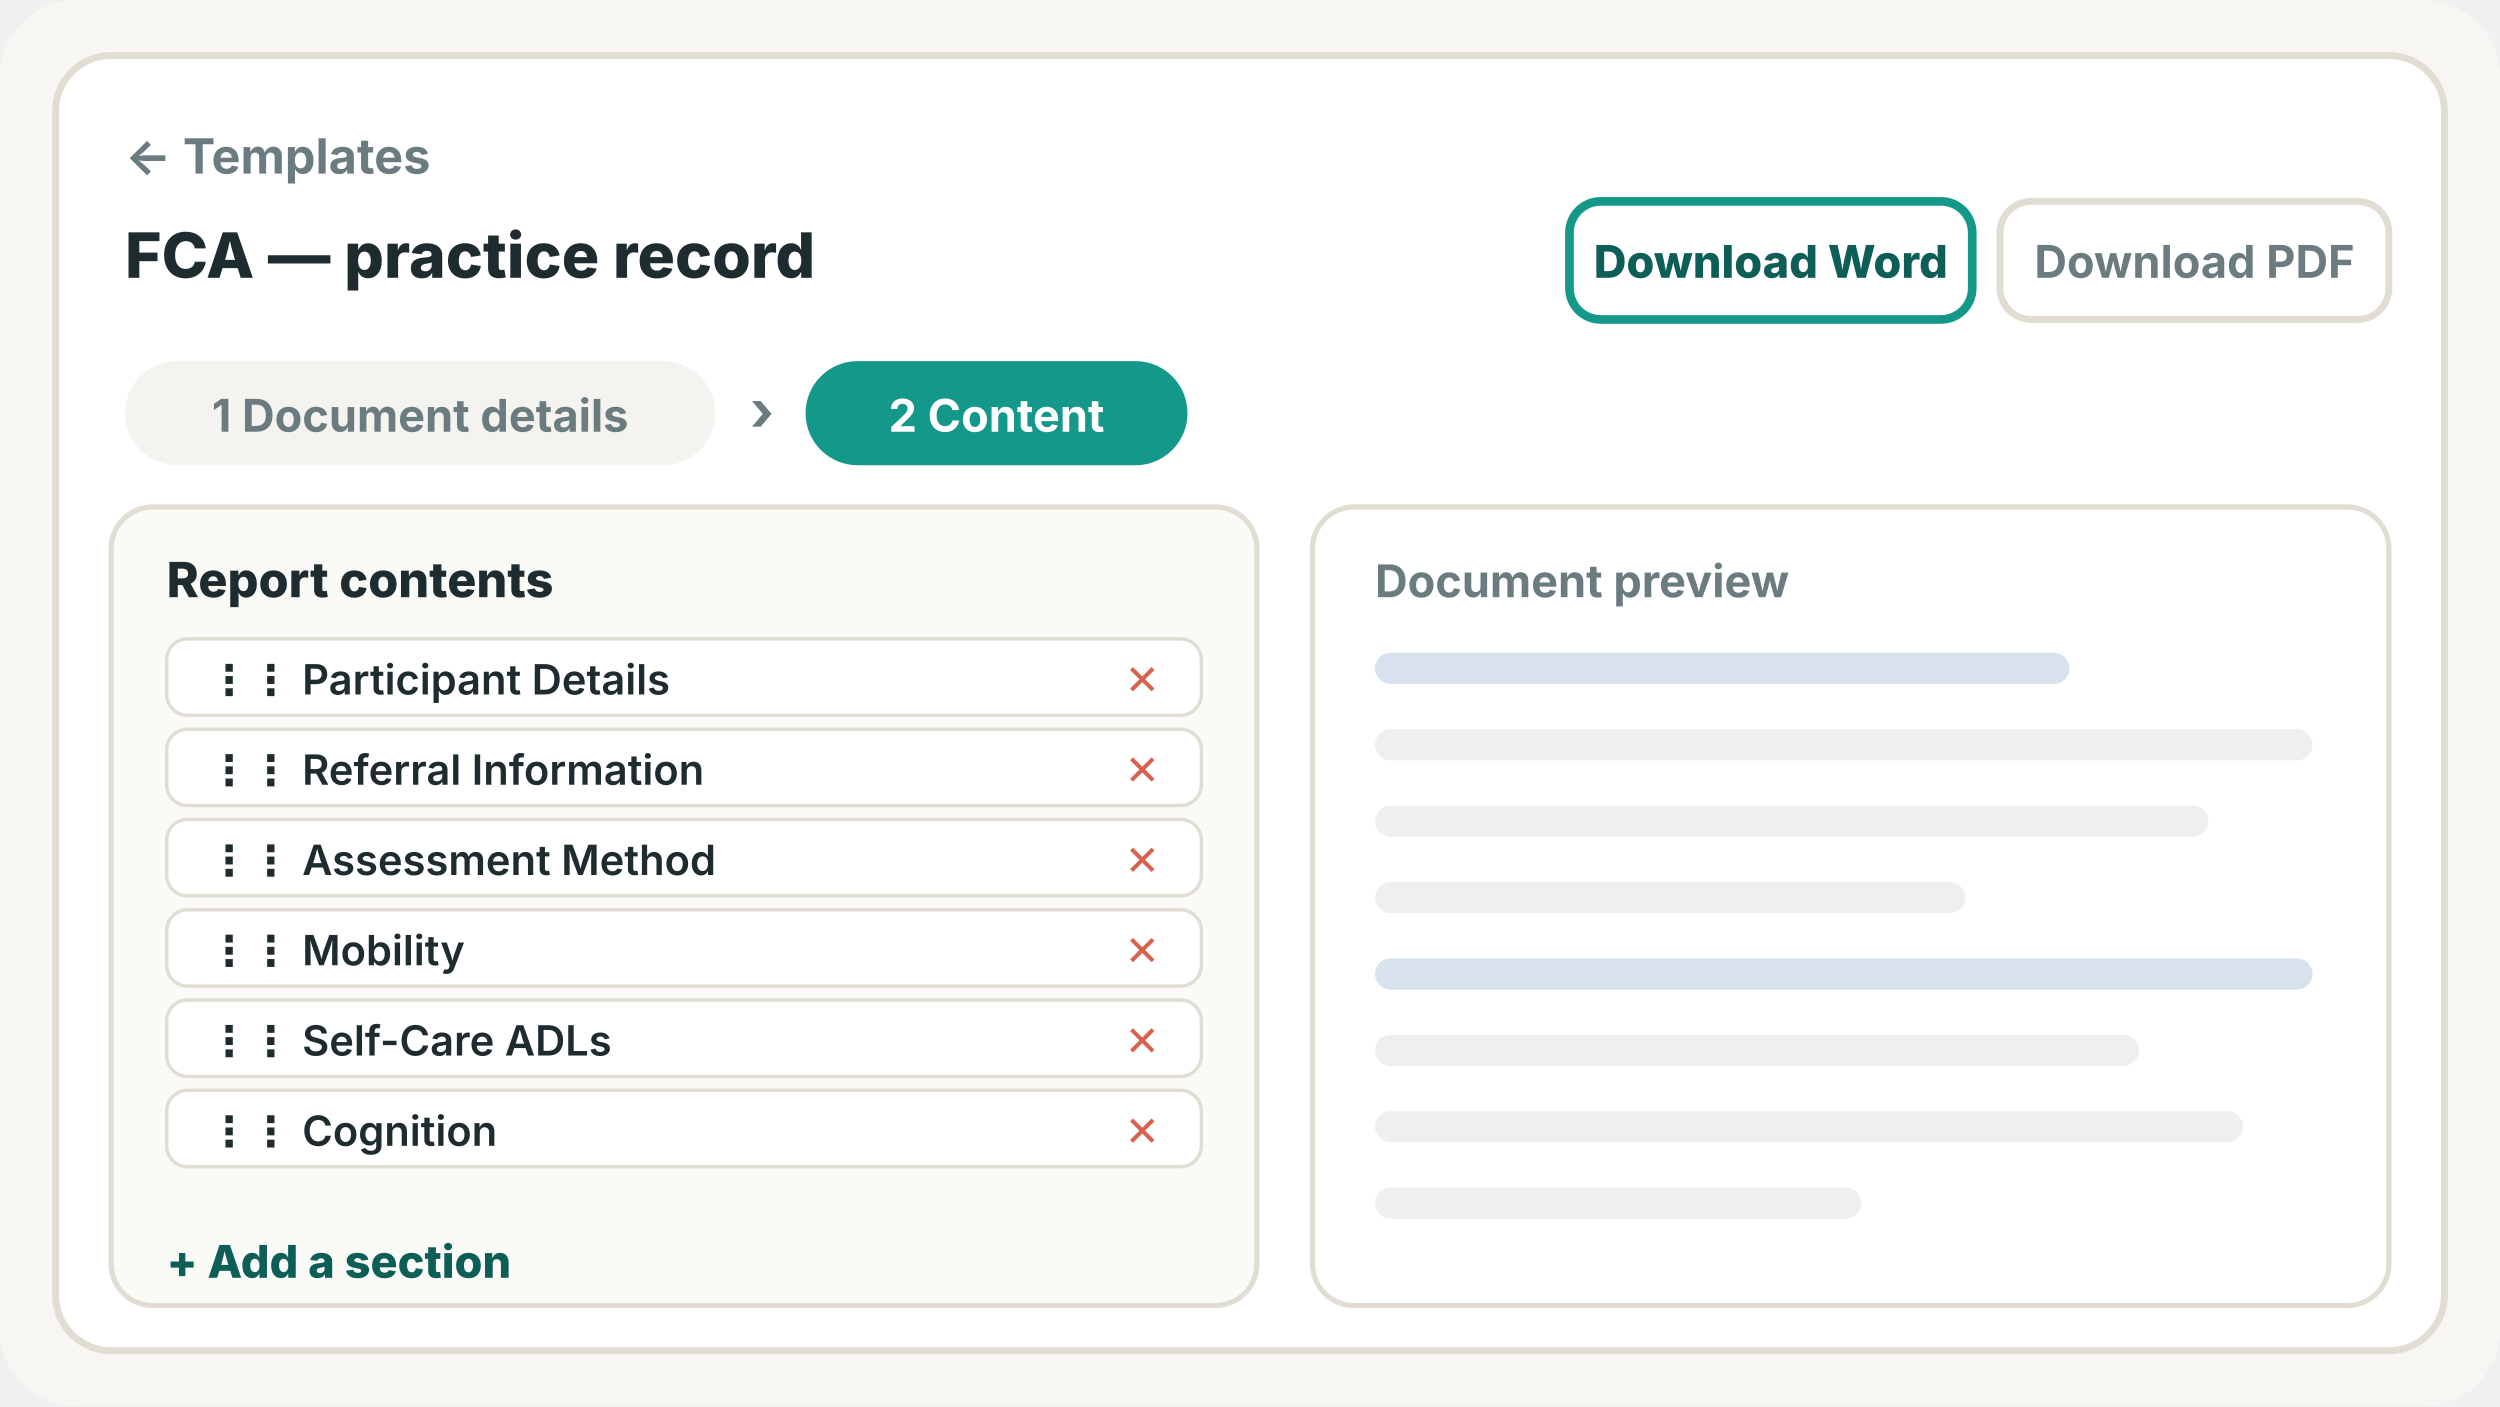
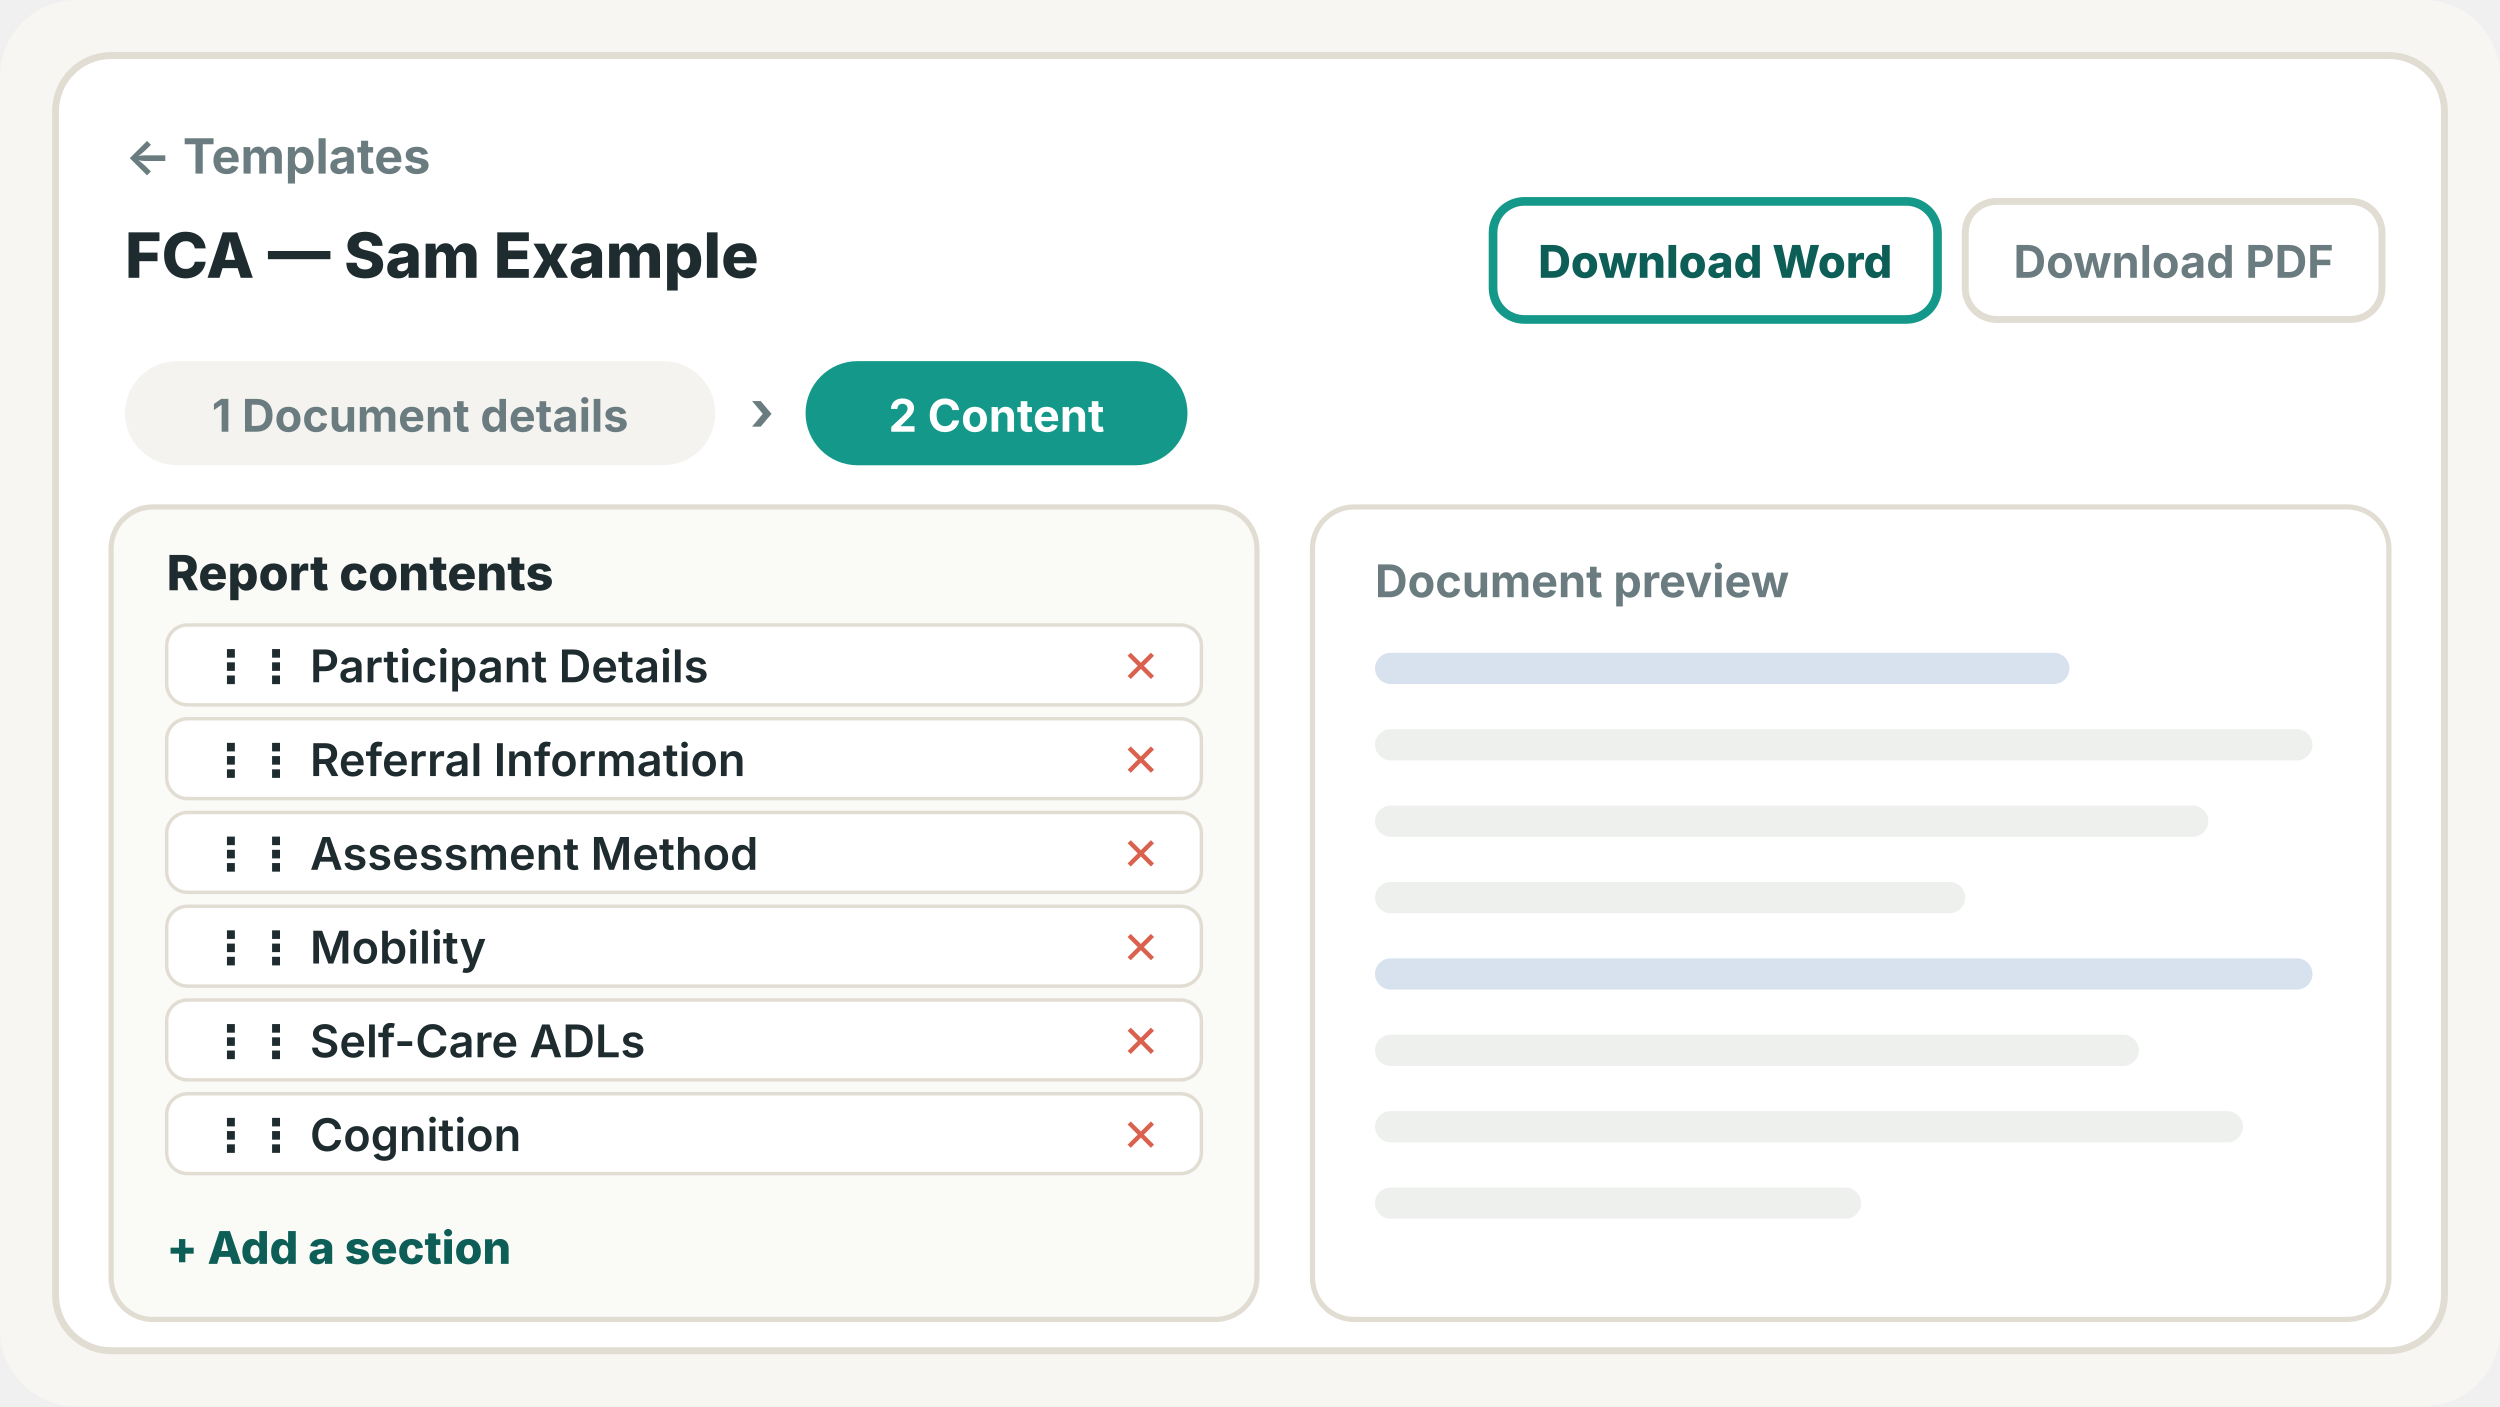
<svg xmlns="http://www.w3.org/2000/svg" viewBox="0 0 720 405" role="img" aria-labelledby="t" font-family="Inter, -apple-system, Segoe UI, Helvetica, Arial, sans-serif">
  <rect width="720" height="405" rx="22" fill="#F7F6F2" />
  <rect x="16" y="16" width="688" height="373" rx="16" fill="#fff" stroke="#E2DDD3" stroke-width="2" />
  <text x="36" y="50" font-size="14" font-weight="700" fill="#6B7C80" text-anchor="start">← Templates</text>
-   <text x="36" y="80" font-size="18" font-weight="800" fill="#1E2B2F" text-anchor="start">FCA — practice record</text>
-   <rect x="452" y="58" width="116" height="34" rx="9" fill="#fff" stroke="#14988A" stroke-width="2.5" />
-   <text x="510" y="80" font-size="13" font-weight="800" fill="#0D5E57" text-anchor="middle">Download Word</text>
-   <rect x="576" y="58" width="112" height="34" rx="9" fill="#fff" stroke="#E2DDD3" stroke-width="2" />
-   <text x="632" y="80" font-size="13" font-weight="700" fill="#6B7C80" text-anchor="middle">Download PDF</text>
+   <text x="36" y="80" font-size="18" font-weight="800" fill="#1E2B2F" text-anchor="start">FCA — Sam Example</text>
+   <rect x="430" y="58" width="128" height="34" rx="9" fill="#fff" stroke="#14988A" stroke-width="2.5" />
+   <text x="494" y="80" font-size="13" font-weight="800" fill="#0D5E57" text-anchor="middle">Download Word</text>
+   <rect x="566" y="58" width="120" height="34" rx="9" fill="#fff" stroke="#E2DDD3" stroke-width="2" />
+   <text x="626" y="80" font-size="13" font-weight="700" fill="#6B7C80" text-anchor="middle">Download PDF</text>
  <rect x="36" y="104" width="170" height="30" rx="15.0" fill="#F4F3EF" stroke="#F4F3EF" stroke-width="0" />
  <text x="121.0" y="124.333" font-size="13" font-weight="700" fill="#6B7C80" text-anchor="middle">1  Document details</text>
  <text x="216" y="124" font-size="16" font-weight="700" fill="#6B7C80" text-anchor="start">›</text>
  <rect x="232" y="104" width="110" height="30" rx="15.0" fill="#14988A" stroke="#14988A" stroke-width="0" />
  <text x="287.0" y="124.333" font-size="13" font-weight="700" fill="#fff" text-anchor="middle">2  Content</text>
-   <rect x="32" y="146" width="330" height="230" rx="12" fill="#FAFAF7" stroke="#E2DDD3" stroke-width="1.5" />
-   <text x="48" y="172" font-size="14" font-weight="800" fill="#1E2B2F" text-anchor="start">Report contents</text>
-   <rect x="48" y="184" width="298" height="22" rx="6" fill="#fff" stroke="#E2DDD3" stroke-width="1" />
-   <text x="60" y="200" font-size="12" font-weight="600" fill="#1E2B2F" text-anchor="start">⋮⋮  Participant Details</text>
-   <text x="334" y="200" font-size="12" font-weight="800" fill="#D9614E" text-anchor="end">✕</text>
-   <rect x="48" y="210" width="298" height="22" rx="6" fill="#fff" stroke="#E2DDD3" stroke-width="1" />
-   <text x="60" y="226" font-size="12" font-weight="600" fill="#1E2B2F" text-anchor="start">⋮⋮  Referral Information</text>
-   <text x="334" y="226" font-size="12" font-weight="800" fill="#D9614E" text-anchor="end">✕</text>
-   <rect x="48" y="236" width="298" height="22" rx="6" fill="#fff" stroke="#E2DDD3" stroke-width="1" />
-   <text x="60" y="252" font-size="12" font-weight="600" fill="#1E2B2F" text-anchor="start">⋮⋮  Assessment Method</text>
-   <text x="334" y="252" font-size="12" font-weight="800" fill="#D9614E" text-anchor="end">✕</text>
-   <rect x="48" y="262" width="298" height="22" rx="6" fill="#fff" stroke="#E2DDD3" stroke-width="1" />
-   <text x="60" y="278" font-size="12" font-weight="600" fill="#1E2B2F" text-anchor="start">⋮⋮  Mobility</text>
-   <text x="334" y="278" font-size="12" font-weight="800" fill="#D9614E" text-anchor="end">✕</text>
-   <rect x="48" y="288" width="298" height="22" rx="6" fill="#fff" stroke="#E2DDD3" stroke-width="1" />
-   <text x="60" y="304" font-size="12" font-weight="600" fill="#1E2B2F" text-anchor="start">⋮⋮  Self-Care ADLs</text>
-   <text x="334" y="304" font-size="12" font-weight="800" fill="#D9614E" text-anchor="end">✕</text>
-   <rect x="48" y="314" width="298" height="22" rx="6" fill="#fff" stroke="#E2DDD3" stroke-width="1" />
-   <text x="60" y="330" font-size="12" font-weight="600" fill="#1E2B2F" text-anchor="start">⋮⋮  Cognition</text>
-   <text x="334" y="330" font-size="12" font-weight="800" fill="#D9614E" text-anchor="end">✕</text>
-   <text x="48" y="368" font-size="13" font-weight="800" fill="#0D5E57" text-anchor="start">+ Add a section</text>
-   <rect x="378" y="146" width="310" height="230" rx="12" fill="#fff" stroke="#E2DDD3" stroke-width="1.5" />
+   <rect x="32" y="146" width="330" height="234" rx="12" fill="#FAFAF7" stroke="#E2DDD3" stroke-width="1.5" />
+   <text x="48" y="170" font-size="14" font-weight="800" fill="#1E2B2F" text-anchor="start">Report contents</text>
+   <rect x="48" y="180" width="298" height="23" rx="6" fill="#fff" stroke="#E2DDD3" stroke-width="1" />
+   <text x="60" y="196.5" font-size="13" font-weight="600" fill="#1E2B2F" text-anchor="start">⋮⋮  Participant Details</text>
+   <text x="334" y="196.5" font-size="13" font-weight="800" fill="#D9614E" text-anchor="end">✕</text>
+   <rect x="48" y="207" width="298" height="23" rx="6" fill="#fff" stroke="#E2DDD3" stroke-width="1" />
+   <text x="60" y="223.5" font-size="13" font-weight="600" fill="#1E2B2F" text-anchor="start">⋮⋮  Referral Information</text>
+   <text x="334" y="223.5" font-size="13" font-weight="800" fill="#D9614E" text-anchor="end">✕</text>
+   <rect x="48" y="234" width="298" height="23" rx="6" fill="#fff" stroke="#E2DDD3" stroke-width="1" />
+   <text x="60" y="250.5" font-size="13" font-weight="600" fill="#1E2B2F" text-anchor="start">⋮⋮  Assessment Method</text>
+   <text x="334" y="250.5" font-size="13" font-weight="800" fill="#D9614E" text-anchor="end">✕</text>
+   <rect x="48" y="261" width="298" height="23" rx="6" fill="#fff" stroke="#E2DDD3" stroke-width="1" />
+   <text x="60" y="277.5" font-size="13" font-weight="600" fill="#1E2B2F" text-anchor="start">⋮⋮  Mobility</text>
+   <text x="334" y="277.5" font-size="13" font-weight="800" fill="#D9614E" text-anchor="end">✕</text>
+   <rect x="48" y="288" width="298" height="23" rx="6" fill="#fff" stroke="#E2DDD3" stroke-width="1" />
+   <text x="60" y="304.5" font-size="13" font-weight="600" fill="#1E2B2F" text-anchor="start">⋮⋮  Self-Care ADLs</text>
+   <text x="334" y="304.5" font-size="13" font-weight="800" fill="#D9614E" text-anchor="end">✕</text>
+   <rect x="48" y="315" width="298" height="23" rx="6" fill="#fff" stroke="#E2DDD3" stroke-width="1" />
+   <text x="60" y="331.5" font-size="13" font-weight="600" fill="#1E2B2F" text-anchor="start">⋮⋮  Cognition</text>
+   <text x="334" y="331.5" font-size="13" font-weight="800" fill="#D9614E" text-anchor="end">✕</text>
+   <text x="48" y="364" font-size="13" font-weight="800" fill="#0D5E57" text-anchor="start">+ Add a section</text>
+   <rect x="378" y="146" width="310" height="234" rx="12" fill="#fff" stroke="#E2DDD3" stroke-width="1.5" />
  <text x="396" y="172" font-size="13" font-weight="700" fill="#6B7C80" text-anchor="start">Document preview</text>
  <rect x="396" y="188" width="200" height="9" rx="4.5" fill="#D7E2EE" />
  <rect x="396" y="210" width="270" height="9" rx="4.5" fill="#EEF0EE" />
  <rect x="396" y="232" width="240" height="9" rx="4.5" fill="#EEF0EE" />
  <rect x="396" y="254" width="170" height="9" rx="4.5" fill="#EEF0EE" />
  <rect x="396" y="276" width="270" height="9" rx="4.5" fill="#D7E2EE" />
  <rect x="396" y="298" width="220" height="9" rx="4.5" fill="#EEF0EE" />
  <rect x="396" y="320" width="250" height="9" rx="4.5" fill="#EEF0EE" />
  <rect x="396" y="342" width="140" height="9" rx="4.5" fill="#EEF0EE" />
</svg>
